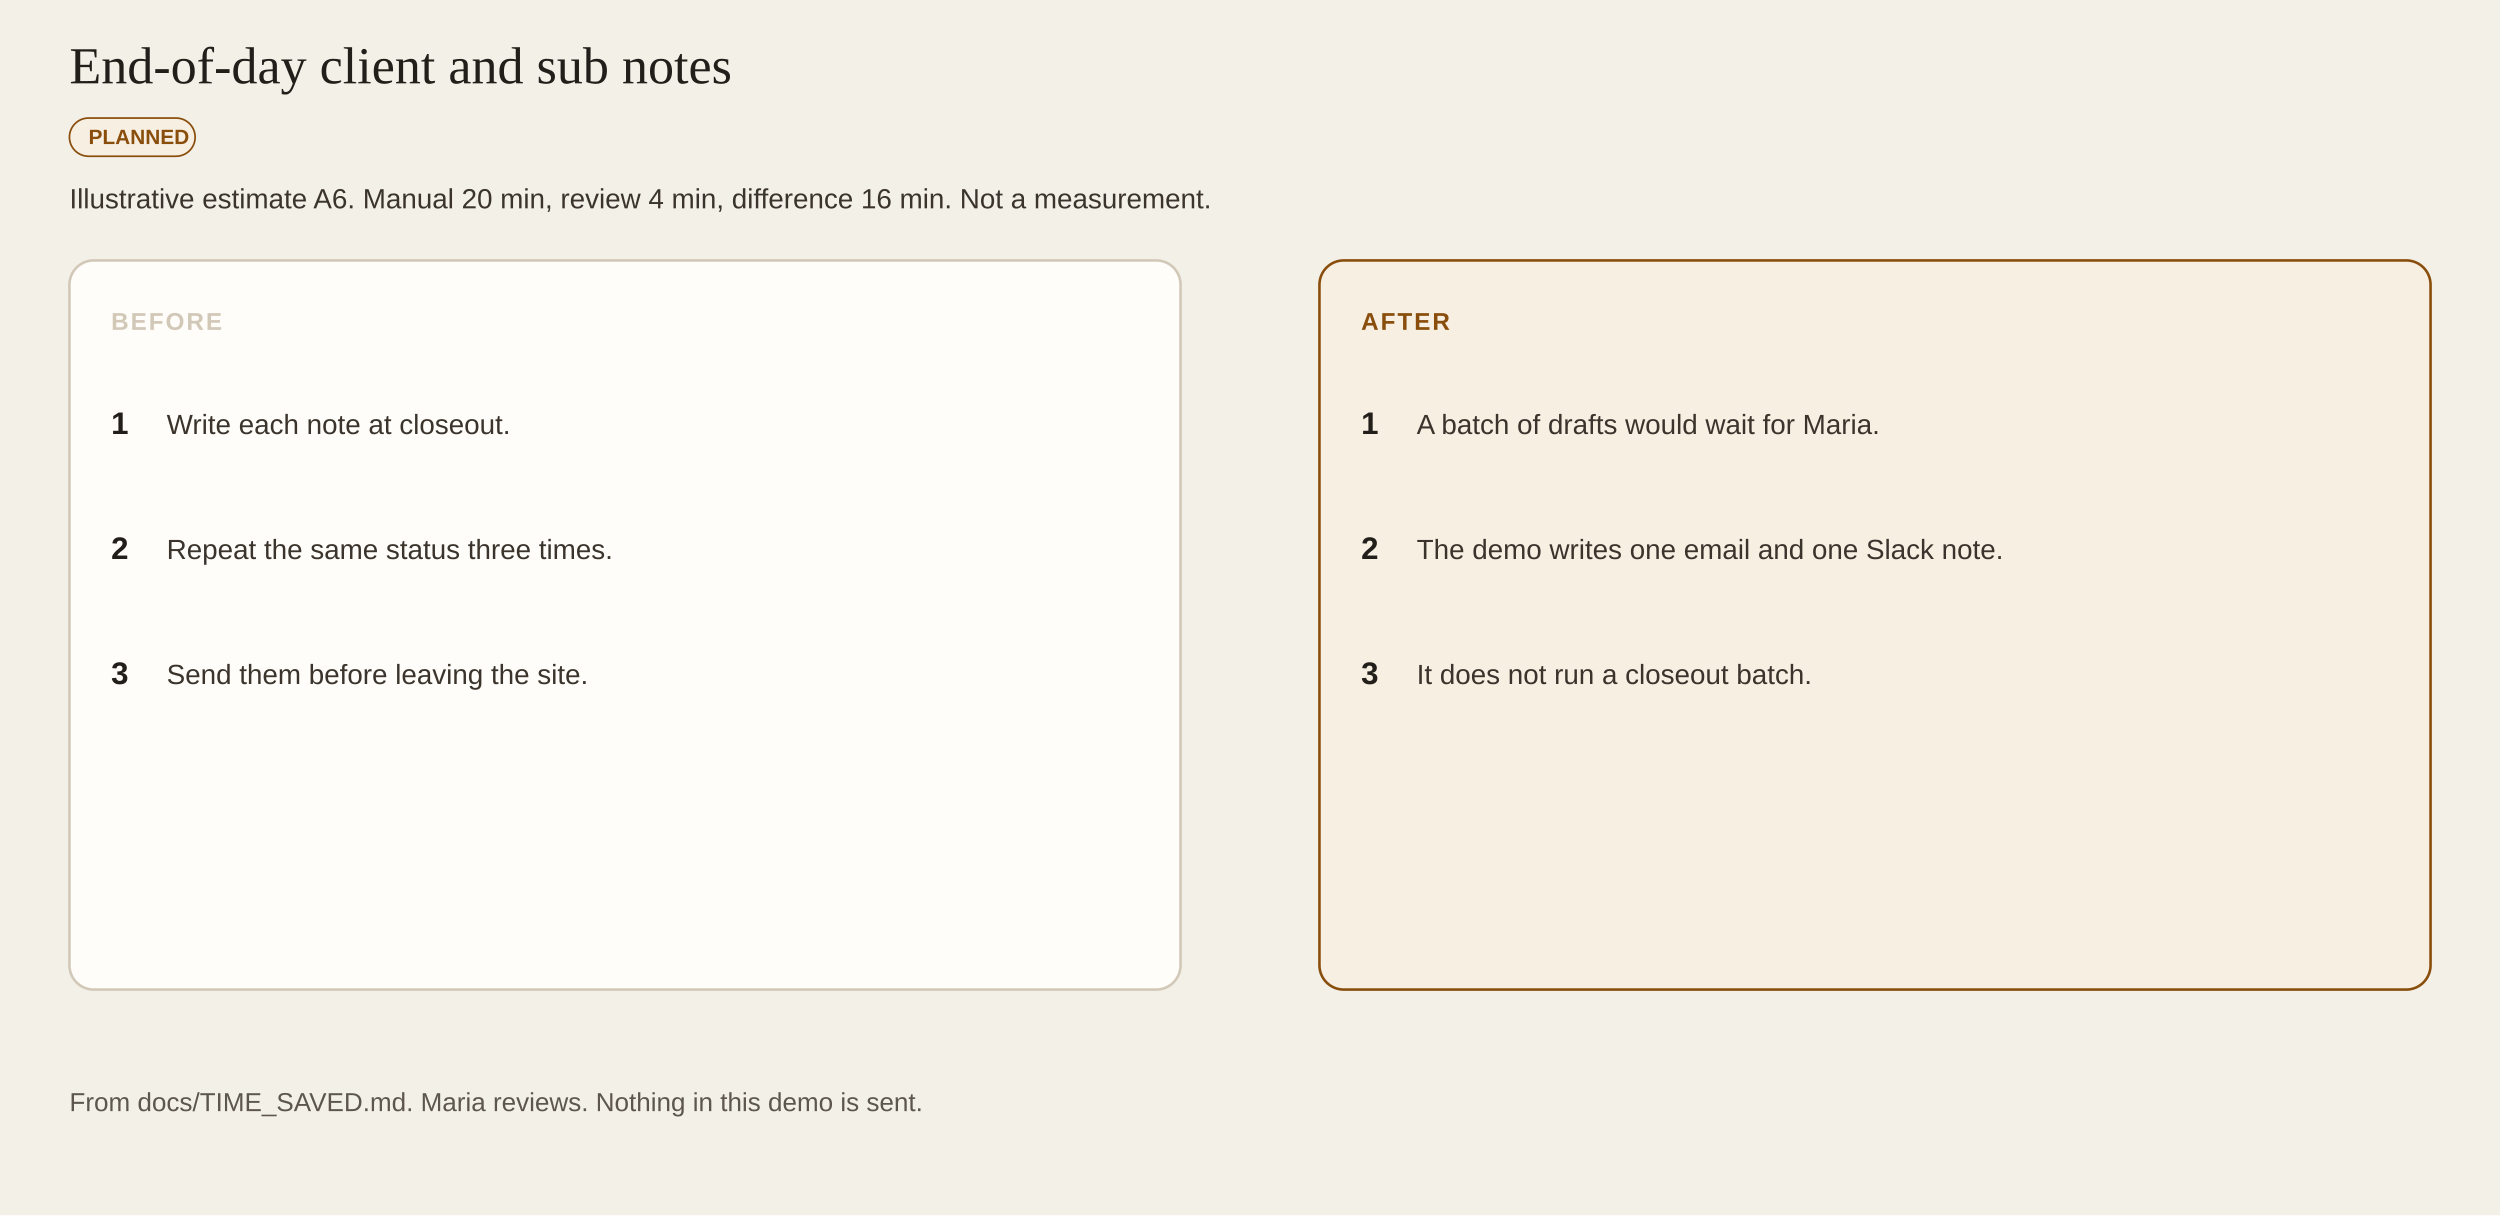
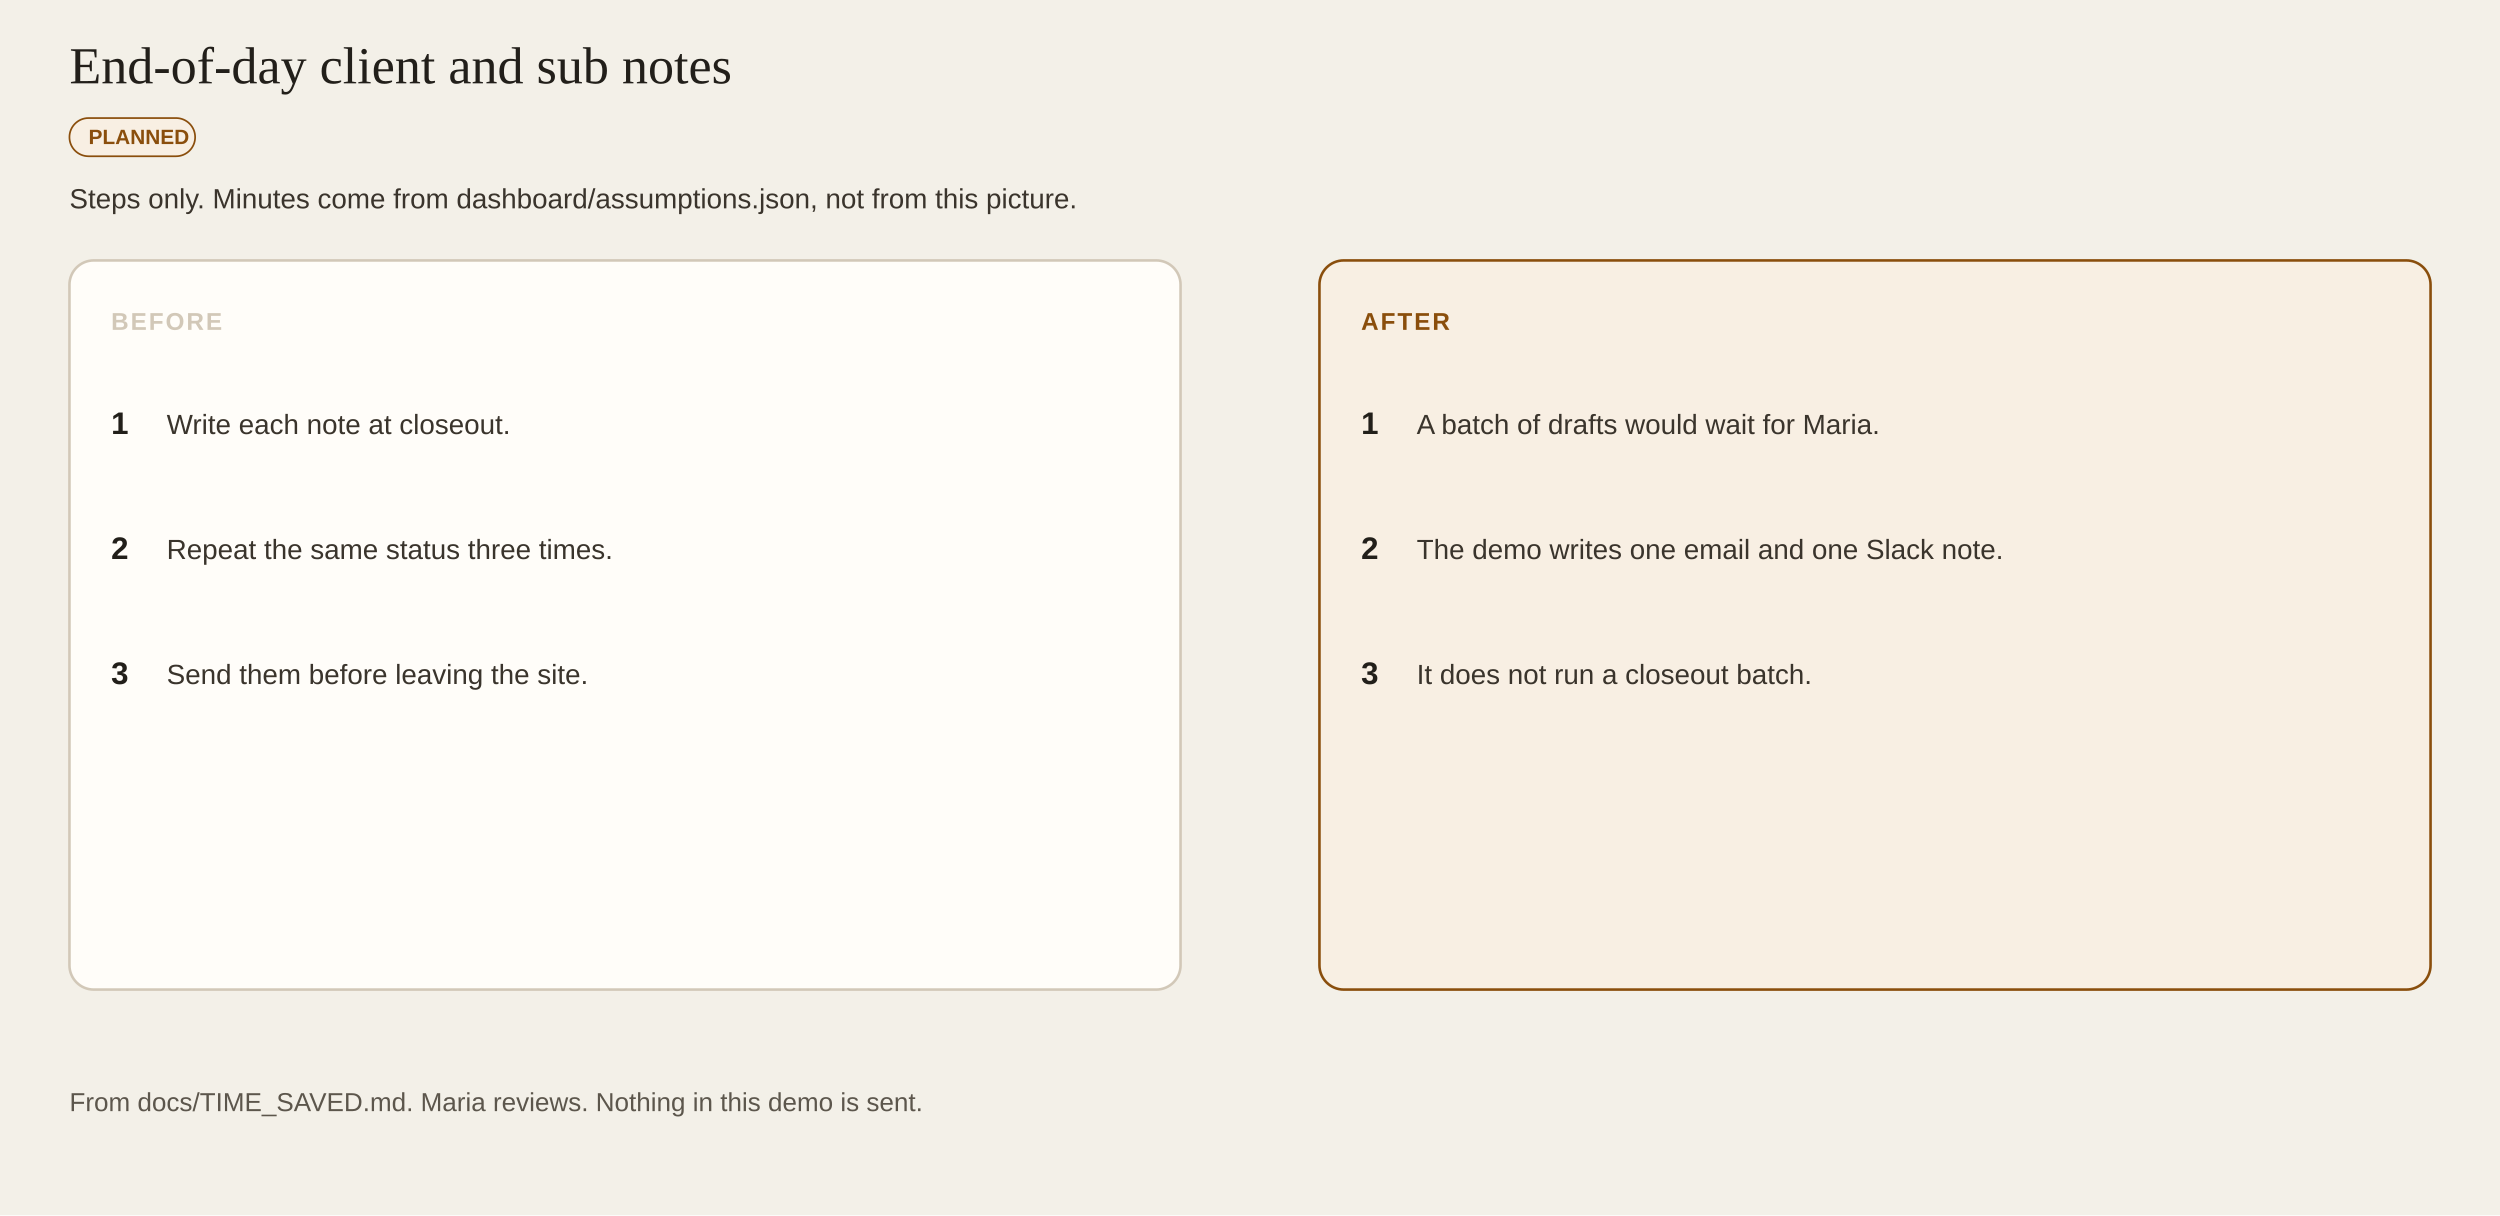
<svg xmlns="http://www.w3.org/2000/svg" width="1440" height="700" viewBox="0 0 1440 700" role="img" aria-labelledby="title desc">
  <style>text { font-family: "Liberation Sans", "Segoe UI", system-ui, sans-serif; } .serif { font-family: Georgia, "Liberation Serif", Palatino, serif; }</style>
  <rect width="1440" height="700" fill="#f3f0e8" />
  <text x="40" y="48" class="serif" font-size="30" fill="#221f1a">End-of-day client and sub notes</text>
  <rect x="40" y="68" width="72.4" height="22" rx="11" fill="#f8efe3" stroke="#8a4e0c" />
  <text x="51" y="83" fill="#8a4e0c" font-size="12" font-weight="700">PLANNED</text>
-   <text x="40" y="120" font-size="16" fill="#3a342c">Illustrative estimate A6. Manual 20 min, review 4 min, difference 16 min. Not a measurement.</text>
+   <text x="40" y="120" font-size="16" fill="#3a342c">Steps only. Minutes come from dashboard/assumptions.json, not from this picture.</text>
  <rect x="40" y="150" width="640" height="420" rx="14" fill="#fffdf9" stroke="#d2c8b8" stroke-width="1.5" />
  <text x="64" y="190" fill="#d2c8b8" font-size="14" font-weight="700" letter-spacing="0.08em">BEFORE</text>
  <text x="64" y="250" fill="#221f1a" font-size="18" font-weight="700">1</text>
  <text x="96" y="250" fill="#3a342c" font-size="16">Write each note at closeout.</text>
  <text x="64" y="322" fill="#221f1a" font-size="18" font-weight="700">2</text>
  <text x="96" y="322" fill="#3a342c" font-size="16">Repeat the same status three times.</text>
  <text x="64" y="394" fill="#221f1a" font-size="18" font-weight="700">3</text>
  <text x="96" y="394" fill="#3a342c" font-size="16">Send them before leaving the site.</text>
  <rect x="760" y="150" width="640" height="420" rx="14" fill="#f8efe3" stroke="#8a4e0c" stroke-width="1.5" />
  <text x="784" y="190" fill="#8a4e0c" font-size="14" font-weight="700" letter-spacing="0.08em">AFTER</text>
  <text x="784" y="250" fill="#221f1a" font-size="18" font-weight="700">1</text>
  <text x="816" y="250" fill="#3a342c" font-size="16">A batch of drafts would wait for Maria.</text>
  <text x="784" y="322" fill="#221f1a" font-size="18" font-weight="700">2</text>
  <text x="816" y="322" fill="#3a342c" font-size="16">The demo writes one email and one Slack note.</text>
  <text x="784" y="394" fill="#221f1a" font-size="18" font-weight="700">3</text>
  <text x="816" y="394" fill="#3a342c" font-size="16">It does not run a closeout batch.</text>
  <text x="40" y="640" font-size="15" fill="#5c564c">From docs/TIME_SAVED.md. Maria reviews. Nothing in this demo is sent.</text>
</svg>
